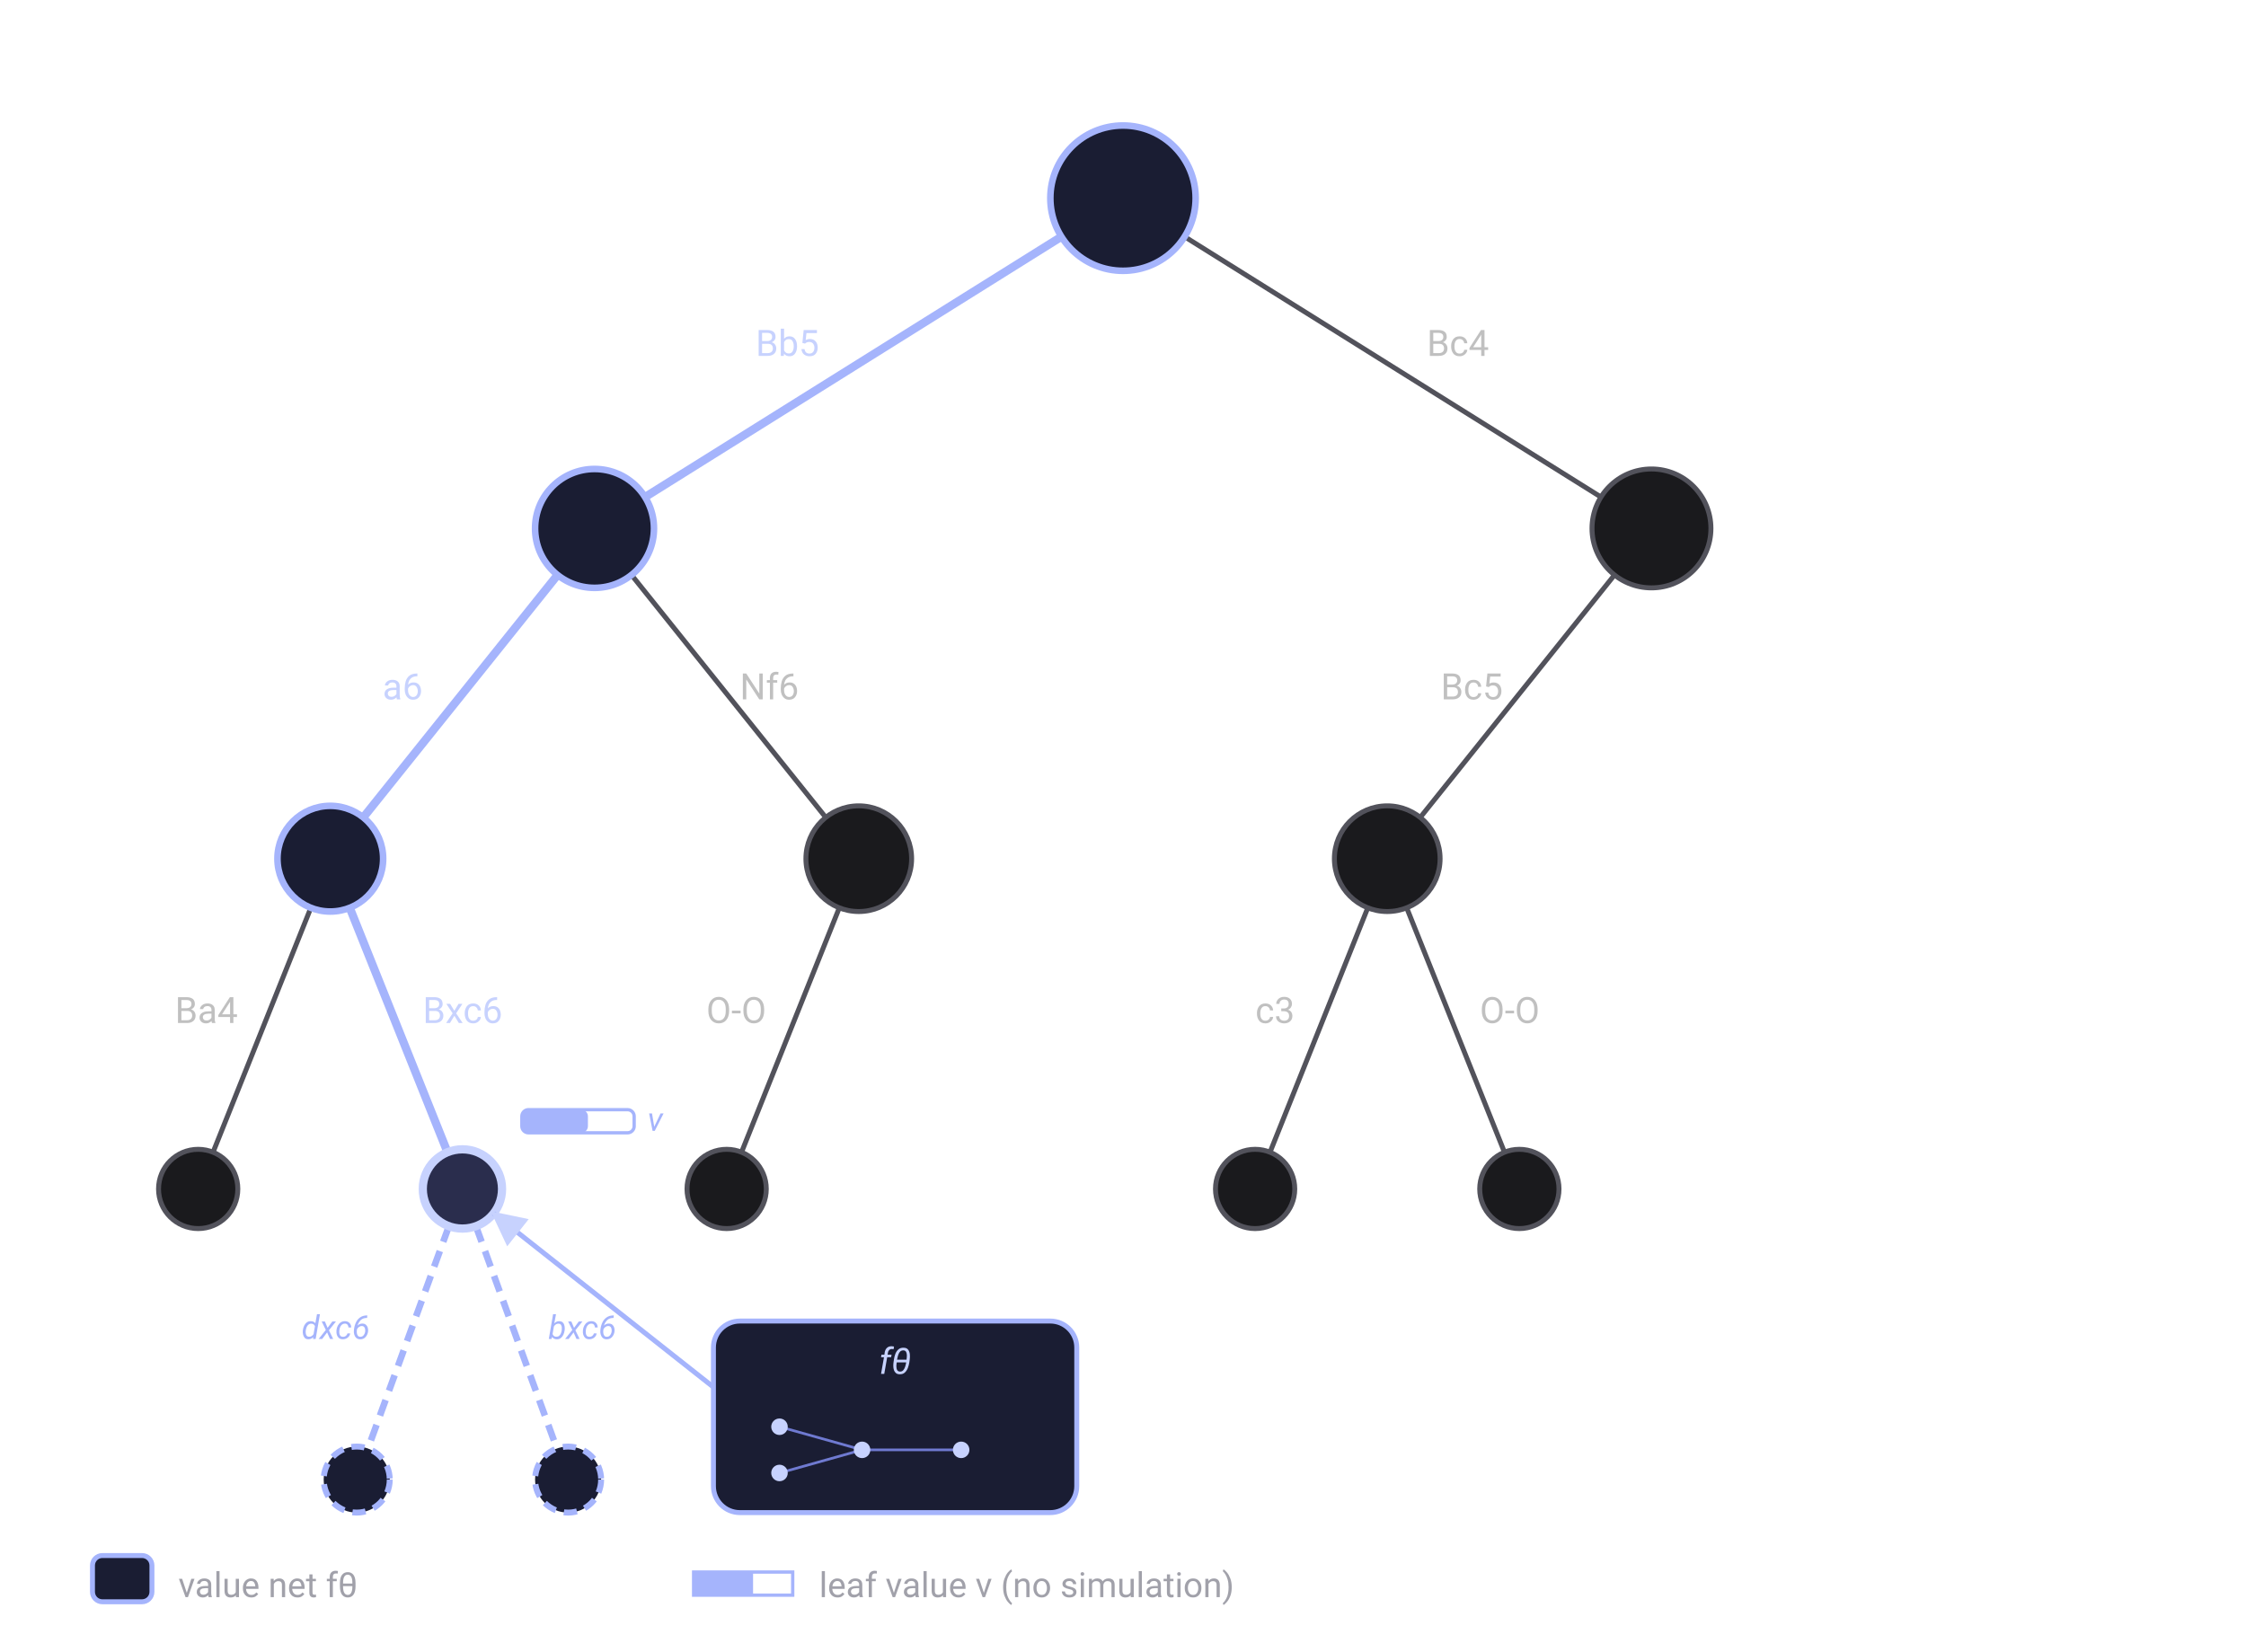
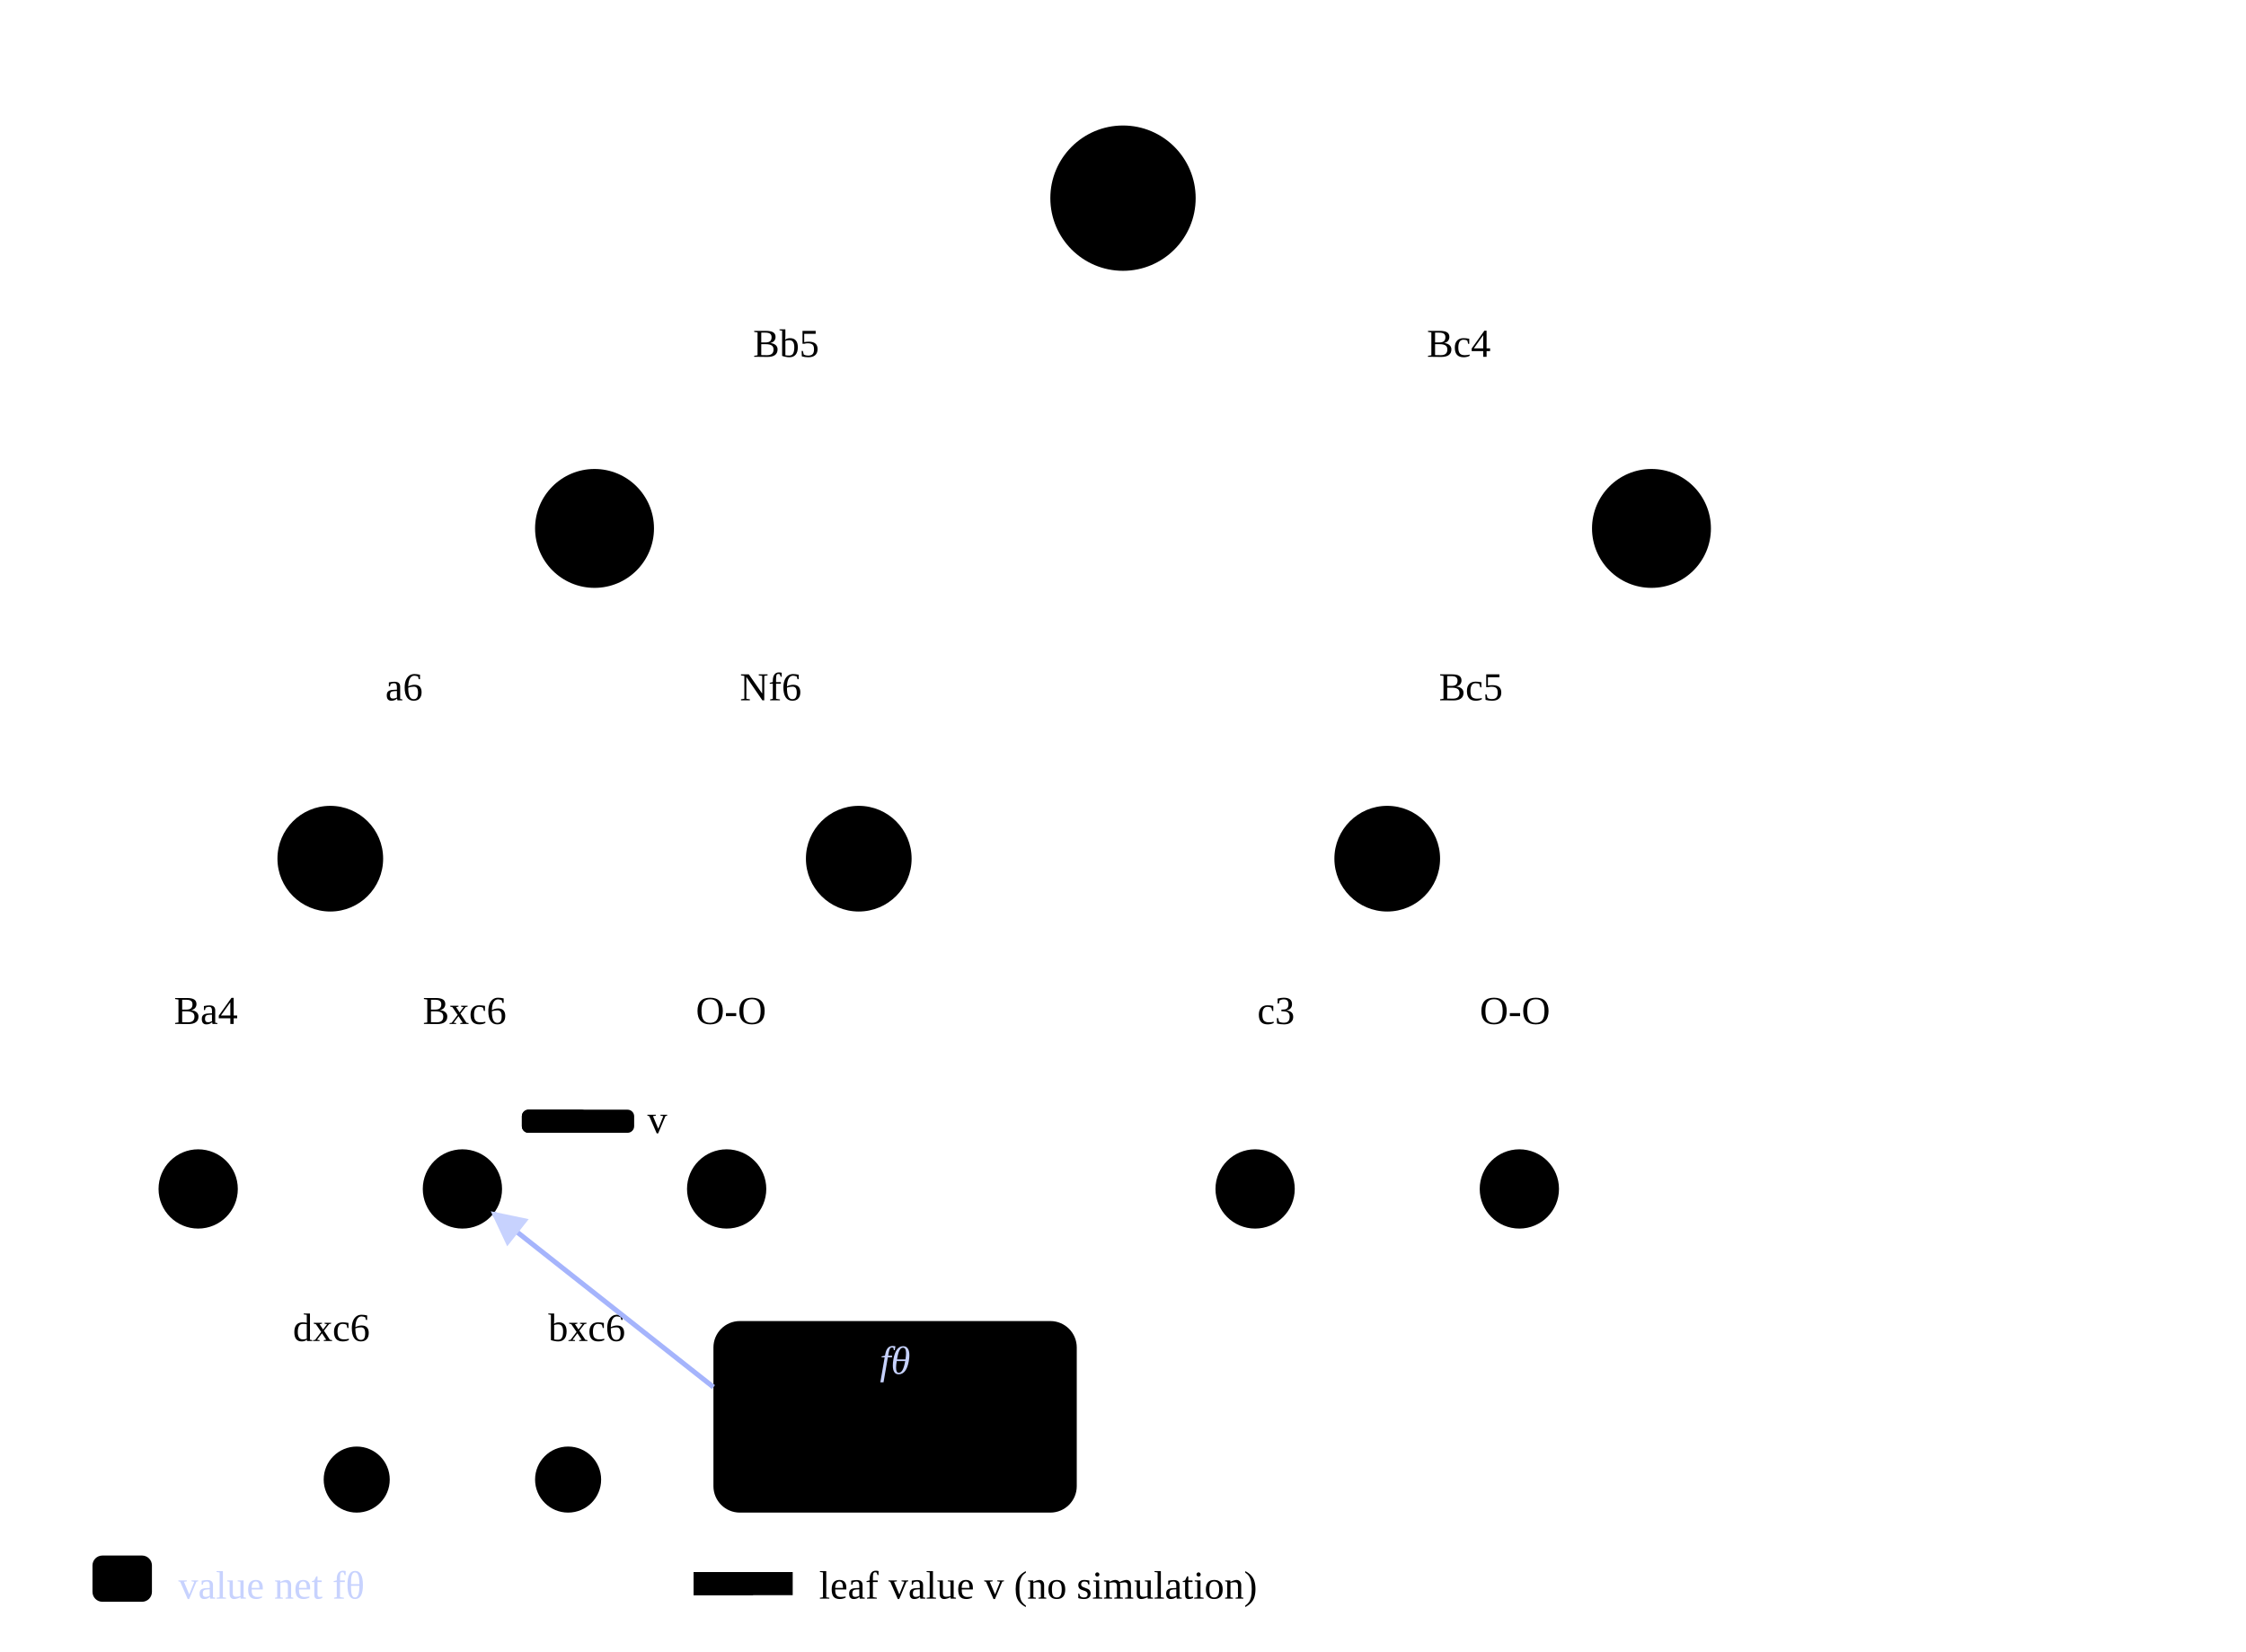
<svg xmlns="http://www.w3.org/2000/svg" width="680" height="500" viewBox="0 0 680 500" role="img" data-themed="true">
  <defs>
    <marker id="ev" viewBox="0 0 10 10" refX="9" refY="5" markerWidth="7" markerHeight="7" orient="auto">
      <path d="M0,0 L10,5 L0,10 z" fill="#c7d2fe" />
    </marker>
  </defs>
-   <style>
-     /* Dark-first palette; light-mode overrides live in style.css */
-     text { font-family:"Fira Sans",-apple-system,"Segoe UI",Roboto,Helvetica,Arial,sans-serif; font-size:11px; font-weight:400; }
-     .mv{ fill:#c0c0c0; } .mvp{ fill:#c7d2fe; } .tag{ fill:#a5b4fc; font-size:10px; font-style:italic; }
-     .edge{ stroke:#52525b; stroke-width:1.5; fill:none; }
-     .edgep{ stroke:#a5b4fc; stroke-width:2.5; fill:none; }
-     .edgenew{ stroke:#a5b4fc; stroke-width:2; stroke-dasharray:5 3; fill:none; }
-     .node{ fill:#1a1a1d; stroke:#52525b; stroke-width:1.5; }
-     .nodep{ fill:#1a1d33; stroke:#a5b4fc; stroke-width:2; }
-     .nodenew{ fill:#1a1d33; stroke:#a5b4fc; stroke-width:1.8; stroke-dasharray:4 2.5; }
-     .leaf{ fill:#2a2d4d; stroke:#c7d2fe; stroke-width:2.5; }
-     .net{ fill:#1a1d33; stroke:#a5b4fc; stroke-width:1.5; }
-     .netl{ stroke:#6f7ad1; stroke-width:0.8; fill:none; } .netd{ fill:#c7d2fe; }
-     .meter{ fill:none; stroke:#a5b4fc; stroke-width:1; } .meterf{ fill:#a5b4fc; }
-     .title{ fill:#e4e4e7; font-size:15px; font-weight:600; }
-     .cap{ fill:#a1a1aa; font-size:11.5px; } .lgd{ fill:#a1a1aa; font-size:10.5px; }
-   </style>
  <line class="edgep" x1="321.3" y1="71.7" x2="195.3" y2="150.5" />
  <line class="edge" x1="358.7" y1="71.7" x2="484.7" y2="150.5" />
  <line class="edgep" x1="168.8" y1="174.1" x2="110.0" y2="247.5" />
  <line class="edge" x1="191.2" y1="174.1" x2="250.0" y2="247.5" />
  <line class="edge" x1="488.8" y1="174.1" x2="430.0" y2="247.5" />
  <line class="edge" x1="94.1" y1="274.9" x2="64.5" y2="348.9" />
  <line class="edgep" x1="105.9" y1="274.9" x2="135.5" y2="348.9" />
  <line class="edge" x1="254.1" y1="274.9" x2="224.5" y2="348.9" />
  <line class="edge" x1="414.1" y1="274.9" x2="384.5" y2="348.9" />
  <line class="edge" x1="425.9" y1="274.9" x2="455.5" y2="348.9" />
  <line class="edgenew" x1="135.9" y1="371.3" x2="111.4" y2="438.6" />
  <line class="edgenew" x1="144.1" y1="371.3" x2="168.6" y2="438.6" />
  <circle class="nodep" cx="340" cy="60" r="22" />
  <circle class="nodep" cx="180" cy="160" r="18" />
  <circle class="node" cx="500" cy="160" r="18" />
  <circle class="nodep" cx="100" cy="260" r="16" />
  <circle class="node" cx="260" cy="260" r="16" />
  <circle class="node" cx="420" cy="260" r="16" />
  <circle class="node" cx="60" cy="360" r="12" />
  <circle class="leaf" cx="140" cy="360" r="12" />
  <circle class="node" cx="220" cy="360" r="12" />
  <circle class="node" cx="380" cy="360" r="12" />
  <circle class="node" cx="460" cy="360" r="12" />
  <circle class="nodenew" cx="108" cy="448" r="10" />
  <circle class="nodenew" cx="172" cy="448" r="10" />
  <text class="mvp" x="248" y="104" text-anchor="end" dominant-baseline="central">Bb5</text>
  <text class="mv" x="432" y="104" text-anchor="start" dominant-baseline="central">Bc4</text>
  <text class="mvp" x="128" y="208" text-anchor="end" dominant-baseline="central">a6</text>
  <text class="mv" x="224" y="208" text-anchor="start" dominant-baseline="central">Nf6</text>
  <text class="mv" x="455" y="208" text-anchor="end" dominant-baseline="central">Bc5</text>
  <text class="mv" x="72" y="306" text-anchor="end" dominant-baseline="central">Ba4</text>
  <text class="mvp" x="128" y="306" text-anchor="start" dominant-baseline="central">Bxc6</text>
  <text class="mv" x="232" y="306" text-anchor="end" dominant-baseline="central">O-O</text>
  <text class="mv" x="392" y="306" text-anchor="end" dominant-baseline="central">c3</text>
  <text class="mv" x="448" y="306" text-anchor="start" dominant-baseline="central">O-O</text>
  <text class="tag" x="112" y="402" text-anchor="end" dominant-baseline="central">dxc6</text>
  <text class="tag" x="166" y="402" text-anchor="start" dominant-baseline="central">bxc6</text>
  <rect class="net" x="216" y="400" width="110" height="58" rx="8" />
  <text x="271" y="416" text-anchor="middle" fill="#c7d2fe" font-size="12" font-style="italic">fθ</text>
  <line class="netl" x1="236" y1="432" x2="261" y2="439" />
  <line class="netl" x1="236" y1="446" x2="261" y2="439" />
  <line class="netl" x1="261" y1="439" x2="291" y2="439" />
  <circle class="netd" cx="236" cy="432" r="2.5" />
  <circle class="netd" cx="236" cy="446" r="2.5" />
  <circle class="netd" cx="261" cy="439" r="2.5" />
  <circle class="netd" cx="291" cy="439" r="2.5" />
  <line stroke="#a5b4fc" stroke-width="1.5" x1="216" y1="420" x2="149.4" y2="367.4" marker-end="url(#ev)" />
  <rect class="meter" x="158" y="336" width="34" height="7" rx="2" />
  <rect class="meterf" x="158" y="336" width="20" height="7" rx="2" />
  <text class="tag" x="196" y="339" text-anchor="start" dominant-baseline="central">v</text>
  <rect class="net" x="28" y="471" width="18" height="14" rx="3" />
  <text class="lgd" x="54" y="480" dominant-baseline="central" fill="#c7d2fe">value net fθ</text>
  <rect class="meter" x="210" y="476" width="30" height="7" />
  <rect class="meterf" x="210" y="476" width="18" height="7" />
  <text class="lgd" x="248" y="480" dominant-baseline="central">leaf value v (no simulation)</text>
</svg>
